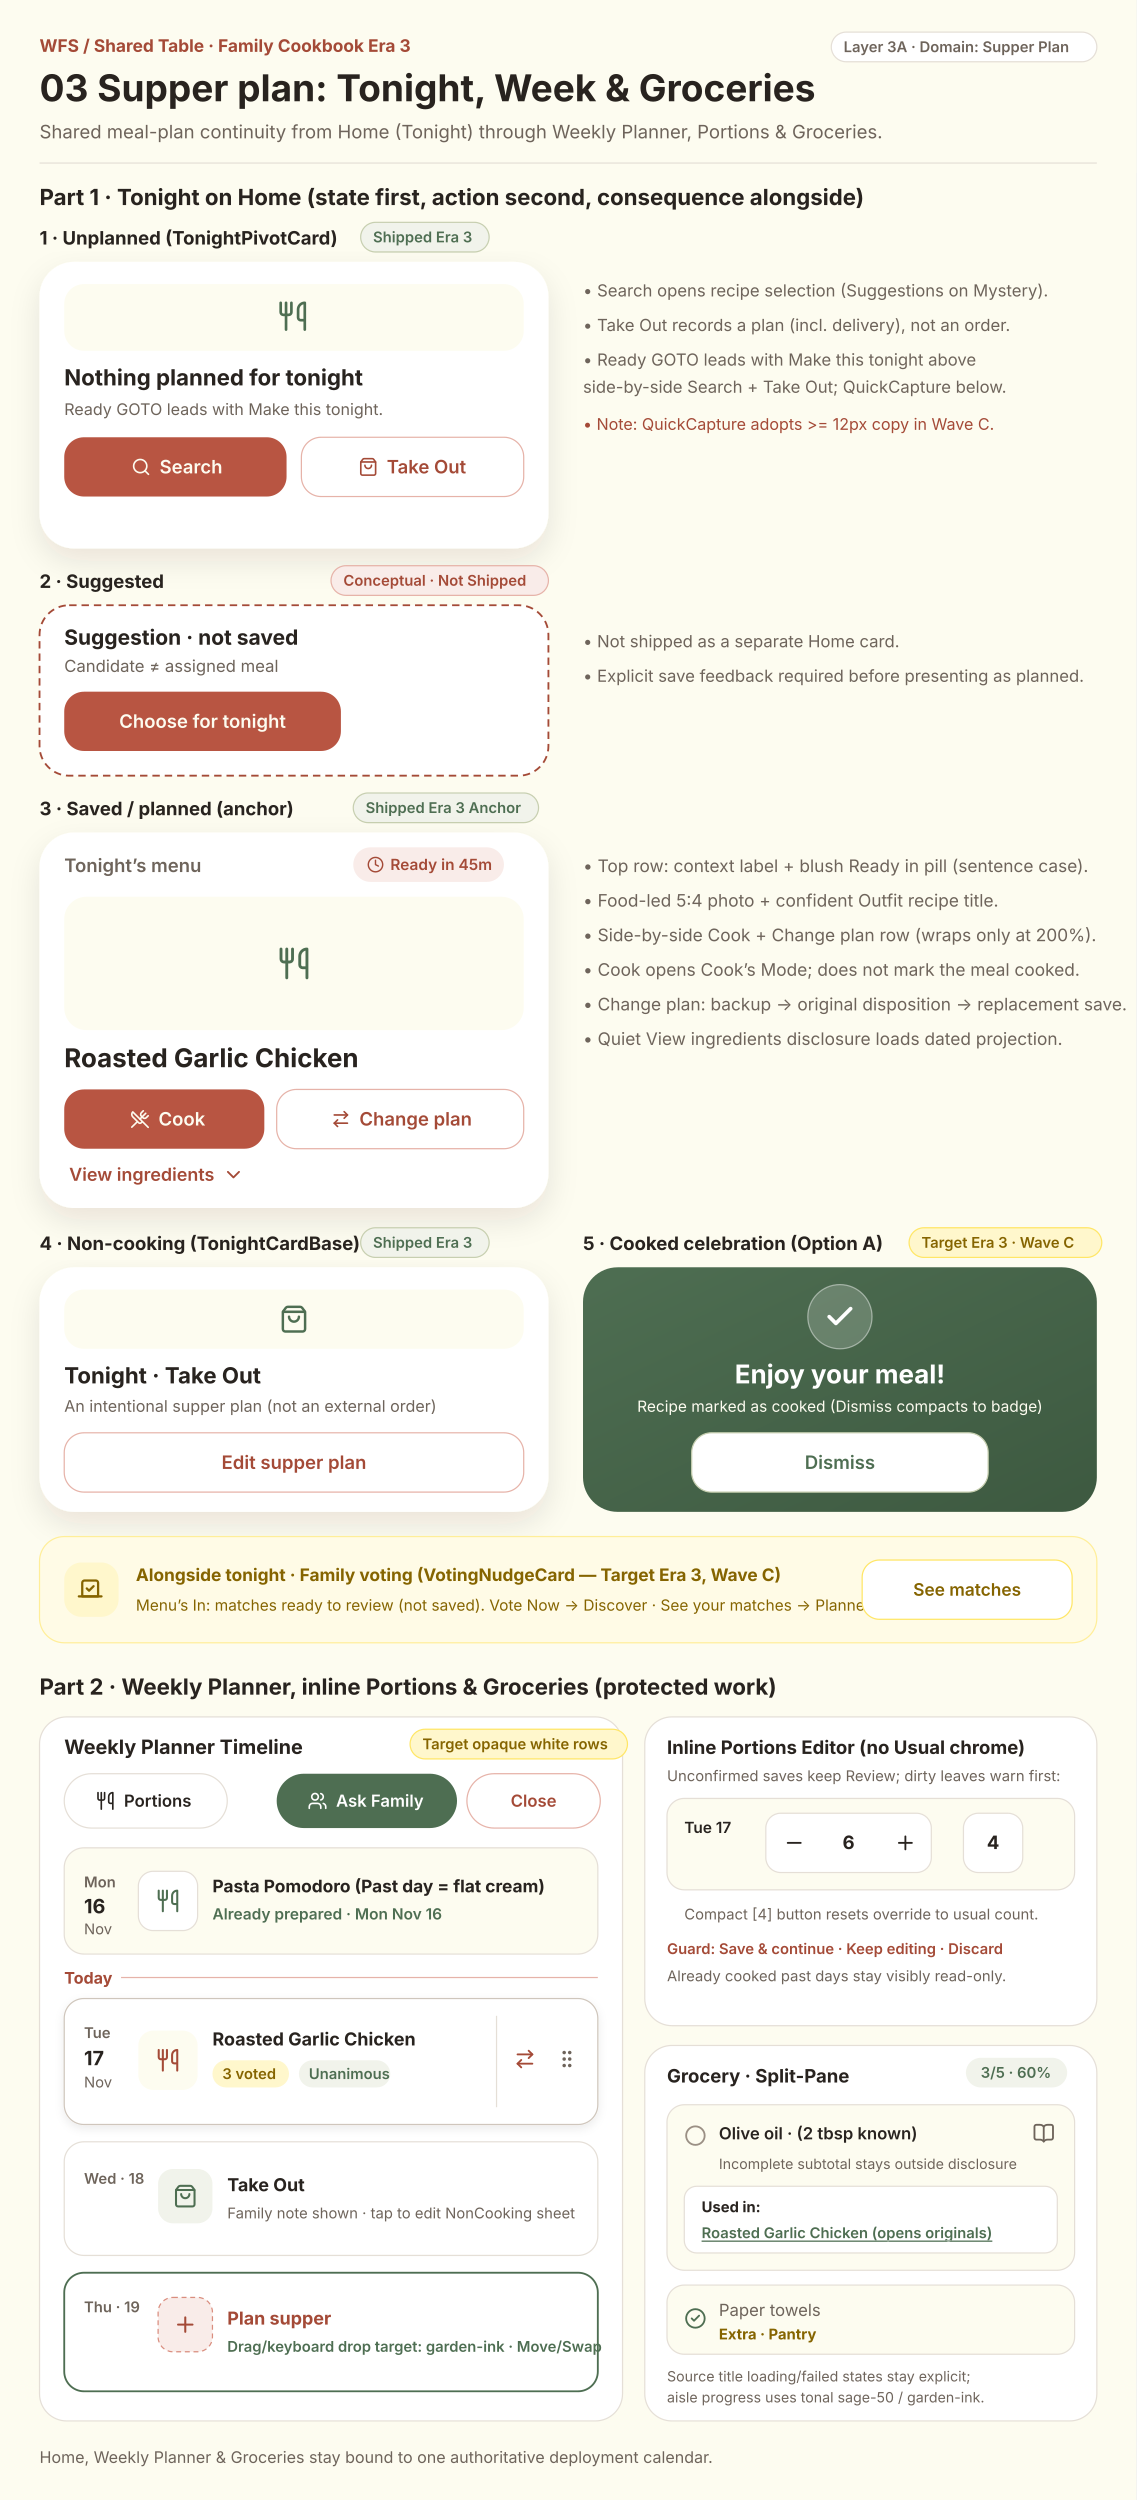
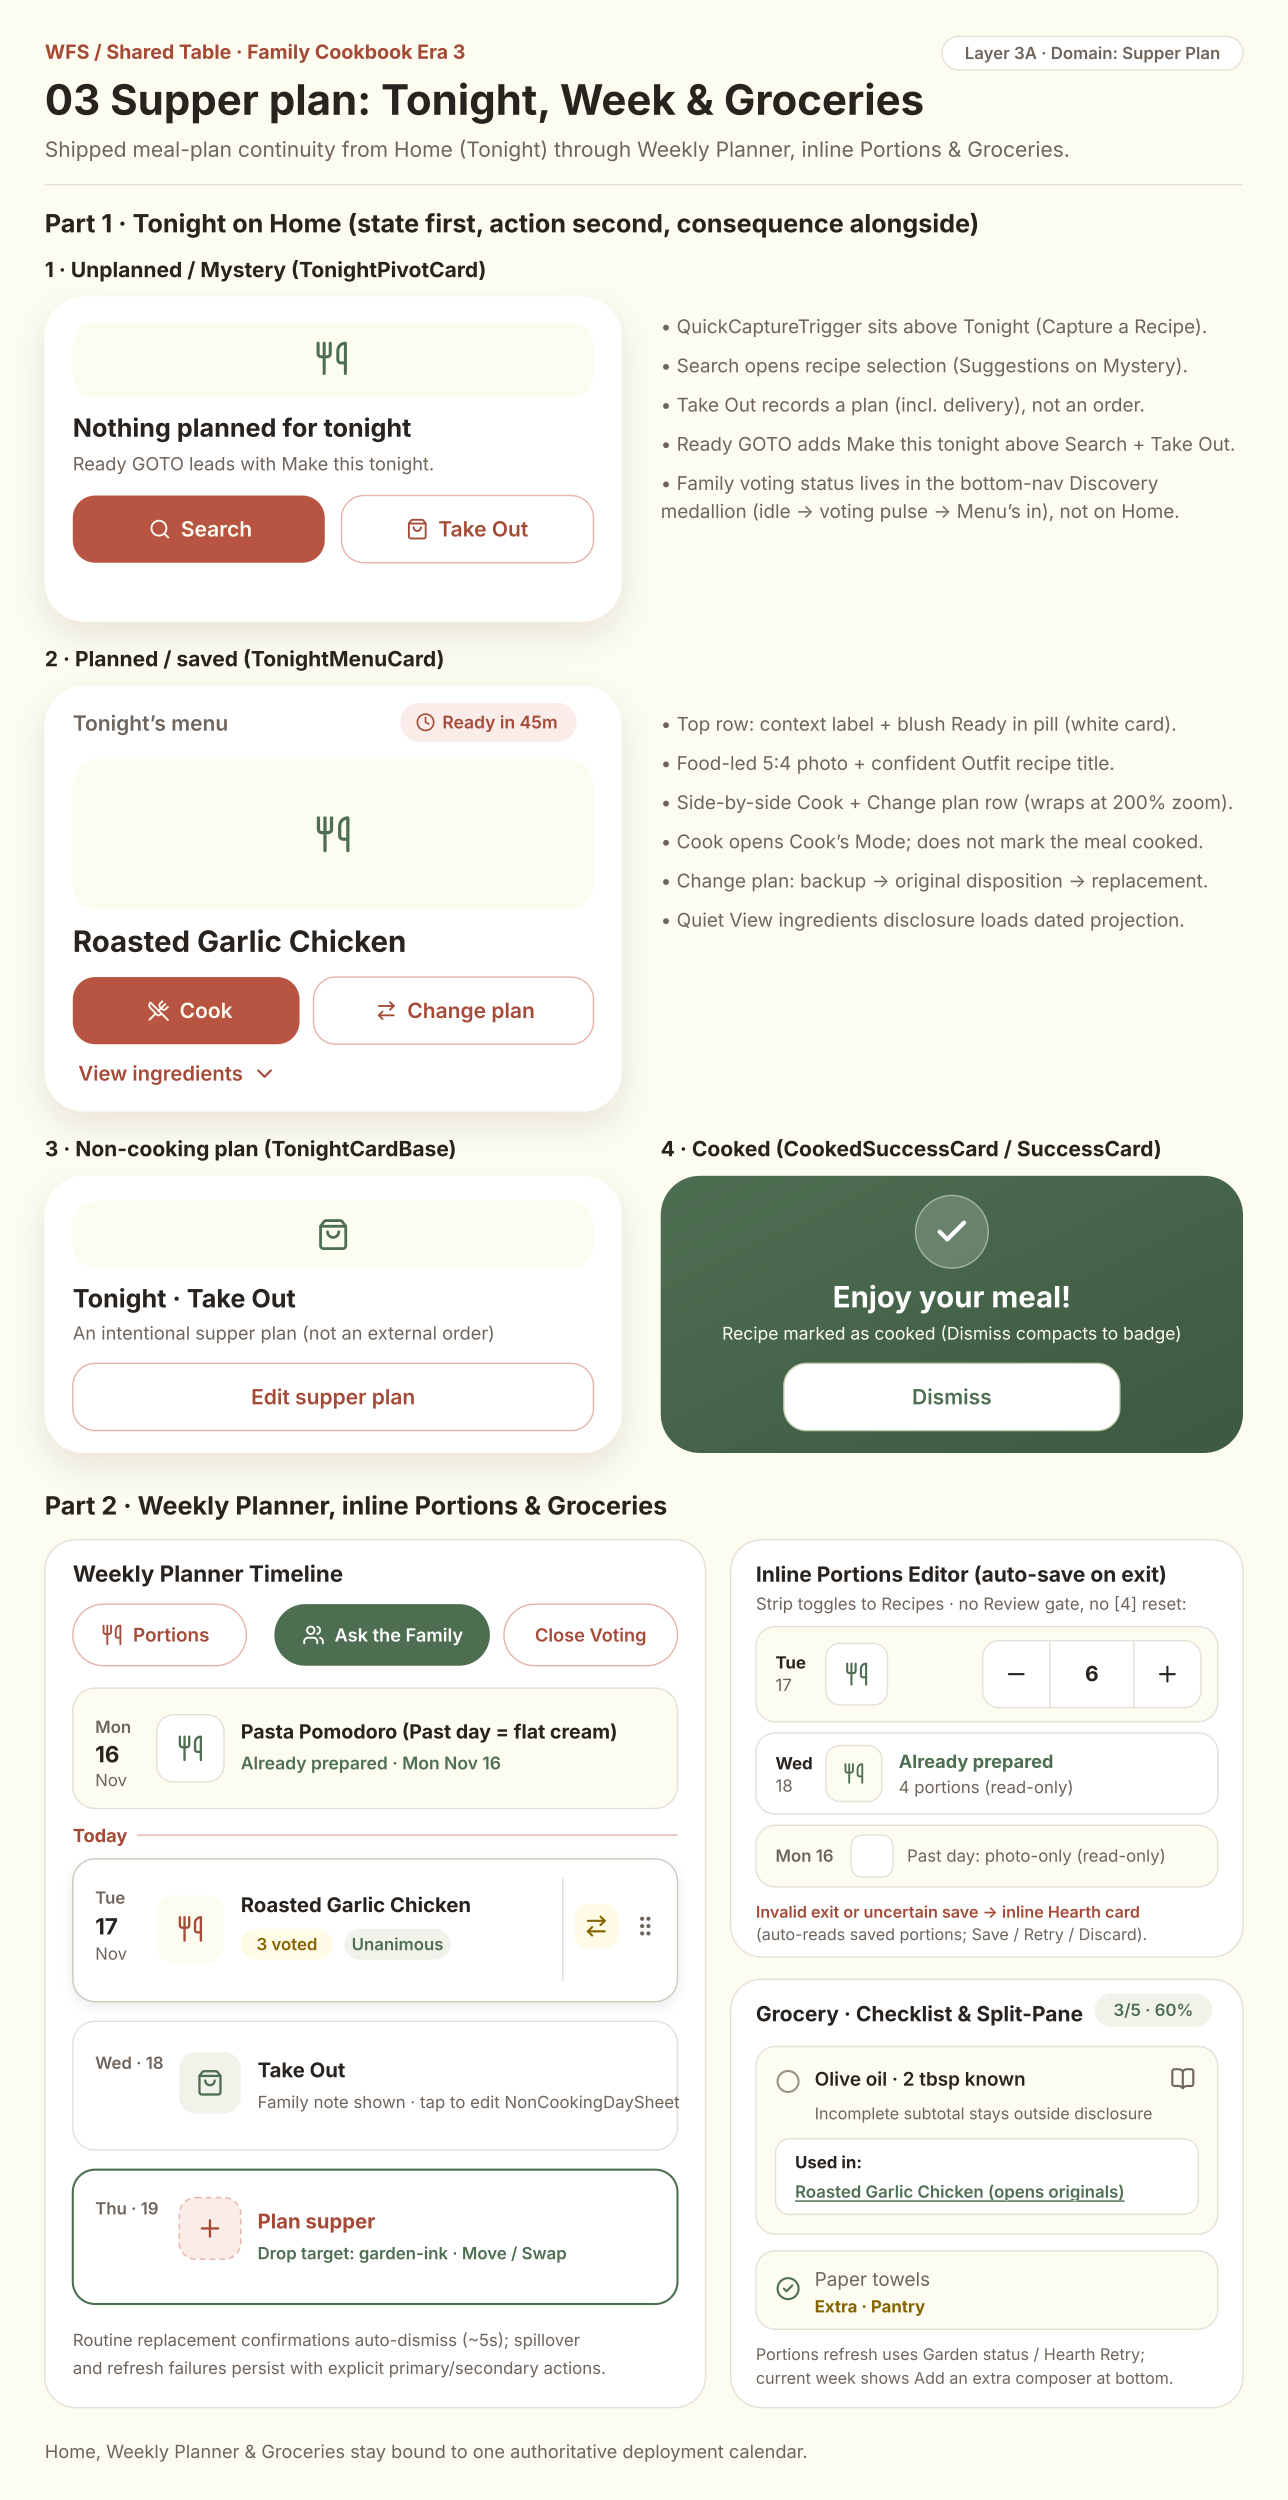
- <svg xmlns="http://www.w3.org/2000/svg" width="920" height="2024" viewBox="0 0 920 2024" role="img" aria-labelledby="title desc">
+ <svg xmlns="http://www.w3.org/2000/svg" width="920" height="1786" viewBox="0 0 920 1786" role="img" aria-labelledby="title desc">
  <defs>
    <filter id="cardShadow" x="-8%" y="-8%" width="116%" height="124%">
      <feDropShadow dx="0" dy="10" stdDeviation="12" flood-color="#28231F" flood-opacity="0.10" />
    </filter>
    <filter id="smShadow" x="-8%" y="-8%" width="116%" height="124%">
      <feDropShadow dx="0" dy="3" stdDeviation="4" flood-color="#28231F" flood-opacity="0.08" />
    </filter>
    <linearGradient id="herbGrad" x1="0" y1="0" x2="1" y2="1">
      <stop offset="0%" stop-color="#4E6E52" />
      <stop offset="100%" stop-color="#3D5940" />
    </linearGradient>
  </defs>
  <style>text { font-family: Inter, "DejaVu Sans", sans-serif; } .heading { font-family: Outfit, Inter, "DejaVu Sans", sans-serif; }</style>
-   <rect x="0" y="0" width="920" height="2024" rx="0" fill="#FDFCF0" />
+   <rect x="0" y="0" width="920" height="1786" rx="0" fill="#FDFCF0" />
  <rect x="0" y="0" width="920" height="140" rx="0" fill="#FDFCF0" />
  <text x="32" y="42" font-size="14" fill="#A44A37" font-weight="700">WFS / Shared Table · Family Cookbook Era 3</text>
  <rect x="673" y="26" width="215" height="24" rx="12" fill="#FFFFFF" stroke="#E5DFD7" stroke-width="1" />
-   <text x="683" y="42.2" font-size="12" fill="#6E645B" font-weight="600">Layer 3A · Domain: Supper Plan</text>
+   <text x="780.5" y="42.2" font-size="12" fill="#6E645B" font-weight="600" text-anchor="middle">Layer 3A · Domain: Supper Plan</text>
  <text x="32" y="82" font-size="30" fill="#28231F" font-weight="700" class="heading">03  Supper plan: Tonight, Week &amp; Groceries</text>
-   <text x="32" y="112" font-size="15" fill="#6E645B" font-weight="400">Shared meal-plan continuity from Home (Tonight) through Weekly Planner, Portions &amp; Groceries.</text>
+   <text x="32" y="112" font-size="15" fill="#6E645B" font-weight="400">Shipped meal-plan continuity from Home (Tonight) through Weekly Planner, inline Portions &amp; Groceries.</text>
  <line x1="32" y1="132" x2="888" y2="132" stroke="#E5DFD7" stroke-width="1" />
  <text x="32" y="166" font-size="18" fill="#28231F" font-weight="700" class="heading">Part 1 · Tonight on Home (state first, action second, consequence alongside)</text>
-   <text x="32" y="198" font-size="15" fill="#28231F" font-weight="700">1 · Unplanned (TonightPivotCard)</text>
-   <rect x="292" y="180" width="104" height="24" rx="12" fill="#F1F3EB" stroke="#C7CFB0" stroke-width="1" />
-   <text x="302" y="196.2" font-size="12" fill="#4E6E52" font-weight="600">Shipped Era 3</text>
+   <text x="32" y="198" font-size="15" fill="#28231F" font-weight="700">1 · Unplanned / Mystery (TonightPivotCard)</text>
  <rect x="32" y="212" width="412" height="232" rx="28" fill="#FFFFFF" filter="url(#cardShadow)" />
  <rect x="52" y="230" width="372" height="54" rx="16" fill="#FDFCF0" />
  <g transform="translate(224 243) scale(1.0833)" fill="none" stroke="#4E6E52" stroke-width="2" stroke-linecap="round" stroke-linejoin="round">
    <path d="M3 2v7c0 1.1.9 2 2 2h4a2 2 0 0 0 2-2V2" />
    <path d="M7 2v20" />
    <path d="M21 15V2a5 5 0 0 0-5 5v6c0 1.1.9 2 2 2h3Zm0 0v7" />
  </g>
  <text x="52" y="312" font-size="18" fill="#28231F" font-weight="700" class="heading">Nothing planned for tonight</text>
  <text x="52" y="336" font-size="13" fill="#6E645B" font-weight="400">Ready GOTO leads with Make this tonight.</text>
  <rect x="52" y="354" width="180" height="48" rx="16" fill="#B85542" />
  <g transform="translate(106.2 370) scale(0.6667)" fill="none" stroke="#FDFCF0" stroke-width="2" stroke-linecap="round" stroke-linejoin="round">
    <path d="m21 21-4.34-4.34" />
    <circle cx="11" cy="11" r="8" />
  </g>
  <text x="129.2" y="383.25" font-size="15" fill="#FDFCF0" font-weight="600">Search</text>
  <rect x="244" y="354" width="180" height="48" rx="16" fill="#FFFFFF" stroke="#E6B3A9" stroke-width="1" />
  <g transform="translate(290.1 370) scale(0.6667)" fill="none" stroke="#A44A37" stroke-width="2" stroke-linecap="round" stroke-linejoin="round">
    <path d="M16 10a4 4 0 0 1-8 0" />
    <path d="M3.103 6.034h17.794" />
    <path d="M3.4 5.467a2 2 0 0 0-.4 1.2V20a2 2 0 0 0 2 2h14a2 2 0 0 0 2-2V6.667a2 2 0 0 0-.4-1.2l-2-2.667A2 2 0 0 0 17 2H7a2 2 0 0 0-1.6.8z" />
  </g>
  <text x="313.1" y="383.25" font-size="15" fill="#A44A37" font-weight="600">Take Out</text>
-   <text x="472" y="240" font-size="13.5" fill="#6E645B" font-weight="400">• Search opens recipe selection (Suggestions on Mystery).</text>
-   <text x="472" y="268" font-size="13.5" fill="#6E645B" font-weight="400">• Take Out records a plan (incl. delivery), not an order.</text>
-   <text x="472" y="296" font-size="13.5" fill="#6E645B" font-weight="400">• Ready GOTO leads with Make this tonight above</text>
-   <text x="472" y="318" font-size="13.5" fill="#6E645B" font-weight="400">  side-by-side Search + Take Out; QuickCapture below.</text>
-   <text x="472" y="348" font-size="13" fill="#A44A37" font-weight="400">• Note: QuickCapture adopts &gt;= 12px copy in Wave C.</text>
-   <text x="32" y="476" font-size="15" fill="#28231F" font-weight="700">2 · Suggested</text>
-   <rect x="268" y="458" width="176" height="24" rx="12" fill="#F9ECE9" stroke="#E6B3A9" stroke-width="1" />
-   <text x="278" y="474.2" font-size="12" fill="#A44A37" font-weight="600">Conceptual · Not Shipped</text>
-   <rect x="32" y="490" width="412" height="138" rx="24" fill="#FFFFFF" stroke="#A44A37" stroke-width="1.5" stroke-dasharray="6 4" />
-   <text x="52" y="522" font-size="17" fill="#28231F" font-weight="700" class="heading">Suggestion · not saved</text>
-   <text x="52" y="544" font-size="13.5" fill="#6E645B" font-weight="400">Candidate ≠ assigned meal</text>
-   <rect x="52" y="560" width="224" height="48" rx="16" fill="#B85542" />
-   <text x="164" y="589.25" font-size="15" fill="#FDFCF0" font-weight="600" text-anchor="middle">Choose for tonight</text>
-   <text x="472" y="524" font-size="13.5" fill="#6E645B" font-weight="400">• Not shipped as a separate Home card.</text>
-   <text x="472" y="552" font-size="13.5" fill="#6E645B" font-weight="400">• Explicit save feedback required before presenting as planned.</text>
-   <text x="32" y="660" font-size="15" fill="#28231F" font-weight="700">3 · Saved / planned (anchor)</text>
-   <rect x="286" y="642" width="150" height="24" rx="12" fill="#F1F3EB" stroke="#C7CFB0" stroke-width="1" />
-   <text x="296" y="658.2" font-size="12" fill="#4E6E52" font-weight="600">Shipped Era 3 Anchor</text>
-   <rect x="32" y="674" width="412" height="304" rx="28" fill="#FFFFFF" filter="url(#cardShadow)" />
-   <text x="52" y="706" font-size="15" fill="#6E645B" font-weight="600">Tonight’s menu</text>
-   <rect x="286" y="686" width="122" height="28" rx="14" fill="#F9ECE9" />
-   <g transform="translate(297 693) scale(0.5833)" fill="none" stroke="#A44A37" stroke-width="2" stroke-linecap="round" stroke-linejoin="round">
+   <text x="472" y="238" font-size="13.5" fill="#6E645B" font-weight="400">• QuickCaptureTrigger sits above Tonight (Capture a Recipe).</text>
+   <text x="472" y="266" font-size="13.5" fill="#6E645B" font-weight="400">• Search opens recipe selection (Suggestions on Mystery).</text>
+   <text x="472" y="294" font-size="13.5" fill="#6E645B" font-weight="400">• Take Out records a plan (incl. delivery), not an order.</text>
+   <text x="472" y="322" font-size="13.5" fill="#6E645B" font-weight="400">• Ready GOTO adds Make this tonight above Search + Take Out.</text>
+   <text x="472" y="350" font-size="13.5" fill="#6E645B" font-weight="400">• Family voting status lives in the bottom-nav Discovery</text>
+   <text x="472" y="370" font-size="13.5" fill="#6E645B" font-weight="400">  medallion (idle → voting pulse → Menu’s in), not on Home.</text>
+   <text x="32" y="476" font-size="15" fill="#28231F" font-weight="700">2 · Planned / saved (TonightMenuCard)</text>
+   <rect x="32" y="490" width="412" height="304" rx="28" fill="#FFFFFF" filter="url(#cardShadow)" />
+   <text x="52" y="522" font-size="15" fill="#6E645B" font-weight="600">Tonight’s menu</text>
+   <rect x="286" y="502" width="126" height="28" rx="14" fill="#F9ECE9" />
+   <g transform="translate(297 509) scale(0.5833)" fill="none" stroke="#A44A37" stroke-width="2" stroke-linecap="round" stroke-linejoin="round">
    <circle cx="12" cy="12" r="10" />
    <path d="M12 6v6l4 2" />
  </g>
-   <text x="316" y="704.375" font-size="12.5" fill="#A44A37" font-weight="600">Ready in 45m</text>
-   <rect x="52" y="726" width="372" height="108" rx="18" fill="#FDFCF0" />
-   <g transform="translate(224 766) scale(1.1667)" fill="none" stroke="#4E6E52" stroke-width="2" stroke-linecap="round" stroke-linejoin="round">
-     <path d="M3 2v7c0 1.1.9 2 2 2h4a2 2 0 0 0 2-2V2" />
-     <path d="M7 2v20" />
-     <path d="M21 15V2a5 5 0 0 0-5 5v6c0 1.1.9 2 2 2h3Zm0 0v7" />
-   </g>
-   <text x="52" y="864" font-size="21" fill="#28231F" font-weight="700" class="heading">Roasted Garlic Chicken</text>
-   <rect x="52" y="882" width="162" height="48" rx="16" fill="#B85542" />
-   <g transform="translate(105.3 898) scale(0.6667)" fill="none" stroke="#FDFCF0" stroke-width="2" stroke-linecap="round" stroke-linejoin="round">
+   <text x="316" y="520.375" font-size="12.5" fill="#A44A37" font-weight="600">Ready in 45m</text>
+   <rect x="52" y="542" width="372" height="108" rx="18" fill="#FDFCF0" />
+   <g transform="translate(224 582) scale(1.1667)" fill="none" stroke="#4E6E52" stroke-width="2" stroke-linecap="round" stroke-linejoin="round">
+     <path d="M3 2v7c0 1.1.9 2 2 2h4a2 2 0 0 0 2-2V2" />
+     <path d="M7 2v20" />
+     <path d="M21 15V2a5 5 0 0 0-5 5v6c0 1.1.9 2 2 2h3Zm0 0v7" />
+   </g>
+   <text x="52" y="680" font-size="21" fill="#28231F" font-weight="700" class="heading">Roasted Garlic Chicken</text>
+   <rect x="52" y="698" width="162" height="48" rx="16" fill="#B85542" />
+   <g transform="translate(105.3 714) scale(0.6667)" fill="none" stroke="#FDFCF0" stroke-width="2" stroke-linecap="round" stroke-linejoin="round">
    <path d="m16 2-2.3 2.3a3 3 0 0 0 0 4.2l1.8 1.8a3 3 0 0 0 4.2 0L22 8" />
    <path d="M15 15 3.3 3.3a4.2 4.2 0 0 0 0 6l7.3 7.3c.7.7 2 .7 2.8 0L15 15Zm0 0 7 7" />
    <path d="m2.1 21.8 6.4-6.3" />
    <path d="m19 5-7 7" />
  </g>
-   <text x="128.3" y="911.25" font-size="15" fill="#FDFCF0" font-weight="600">Cook</text>
-   <rect x="224" y="882" width="200" height="48" rx="16" fill="#FFFFFF" stroke="#E6B3A9" stroke-width="1" />
-   <g transform="translate(267.95 898) scale(0.6667)" fill="none" stroke="#A44A37" stroke-width="2" stroke-linecap="round" stroke-linejoin="round">
+   <text x="128.3" y="727.25" font-size="15" fill="#FDFCF0" font-weight="600">Cook</text>
+   <rect x="224" y="698" width="200" height="48" rx="16" fill="#FFFFFF" stroke="#E6B3A9" stroke-width="1" />
+   <g transform="translate(267.95 714) scale(0.6667)" fill="none" stroke="#A44A37" stroke-width="2" stroke-linecap="round" stroke-linejoin="round">
    <path d="m16 3 4 4-4 4" />
    <path d="M20 7H4" />
    <path d="m8 21-4-4 4-4" />
    <path d="M4 17h16" />
  </g>
-   <text x="290.95" y="911.25" font-size="15" fill="#A44A37" font-weight="600">Change plan</text>
-   <text x="56" y="956" font-size="14.5" fill="#A44A37" font-weight="600">View ingredients</text>
-   <g transform="translate(180 942) scale(0.75)" fill="none" stroke="#A44A37" stroke-width="2" stroke-linecap="round" stroke-linejoin="round">
+   <text x="290.95" y="727.25" font-size="15" fill="#A44A37" font-weight="600">Change plan</text>
+   <text x="56" y="772" font-size="14.5" fill="#A44A37" font-weight="600">View ingredients</text>
+   <g transform="translate(180 758) scale(0.75)" fill="none" stroke="#A44A37" stroke-width="2" stroke-linecap="round" stroke-linejoin="round">
    <path d="m6 9 6 6 6-6" />
  </g>
-   <text x="472" y="706" font-size="14" fill="#6E645B" font-weight="400">• Top row: context label + blush Ready in pill (sentence case).</text>
-   <text x="472" y="734" font-size="14" fill="#6E645B" font-weight="400">• Food-led 5:4 photo + confident Outfit recipe title.</text>
-   <text x="472" y="762" font-size="14" fill="#6E645B" font-weight="400">• Side-by-side Cook + Change plan row (wraps only at 200%).</text>
-   <text x="472" y="790" font-size="14" fill="#6E645B" font-weight="400">• Cook opens Cook’s Mode; does not mark the meal cooked.</text>
-   <text x="472" y="818" font-size="14" fill="#6E645B" font-weight="400">• Change plan: backup → original disposition → replacement save.</text>
-   <text x="472" y="846" font-size="14" fill="#6E645B" font-weight="400">• Quiet View ingredients disclosure loads dated projection.</text>
-   <text x="32" y="1012" font-size="15" fill="#28231F" font-weight="700">4 · Non-cooking (TonightCardBase)</text>
-   <rect x="292" y="994" width="104" height="24" rx="12" fill="#F1F3EB" stroke="#C7CFB0" stroke-width="1" />
-   <text x="302" y="1010.2" font-size="12" fill="#4E6E52" font-weight="600">Shipped Era 3</text>
-   <rect x="32" y="1026" width="412" height="198" rx="28" fill="#FFFFFF" filter="url(#cardShadow)" />
-   <rect x="52" y="1044" width="372" height="48" rx="16" fill="#FDFCF0" />
-   <g transform="translate(226 1056) scale(1)" fill="none" stroke="#4E6E52" stroke-width="2" stroke-linecap="round" stroke-linejoin="round">
+   <text x="472" y="522" font-size="13.5" fill="#6E645B" font-weight="400">• Top row: context label + blush Ready in pill (white card).</text>
+   <text x="472" y="550" font-size="13.5" fill="#6E645B" font-weight="400">• Food-led 5:4 photo + confident Outfit recipe title.</text>
+   <text x="472" y="578" font-size="13.5" fill="#6E645B" font-weight="400">• Side-by-side Cook + Change plan row (wraps at 200% zoom).</text>
+   <text x="472" y="606" font-size="13.5" fill="#6E645B" font-weight="400">• Cook opens Cook’s Mode; does not mark the meal cooked.</text>
+   <text x="472" y="634" font-size="13.5" fill="#6E645B" font-weight="400">• Change plan: backup → original disposition → replacement.</text>
+   <text x="472" y="662" font-size="13.5" fill="#6E645B" font-weight="400">• Quiet View ingredients disclosure loads dated projection.</text>
+   <text x="32" y="826" font-size="15" fill="#28231F" font-weight="700">3 · Non-cooking plan (TonightCardBase)</text>
+   <rect x="32" y="840" width="412" height="198" rx="28" fill="#FFFFFF" filter="url(#cardShadow)" />
+   <rect x="52" y="858" width="372" height="48" rx="16" fill="#FDFCF0" />
+   <g transform="translate(226 870) scale(1)" fill="none" stroke="#4E6E52" stroke-width="2" stroke-linecap="round" stroke-linejoin="round">
    <path d="M16 10a4 4 0 0 1-8 0" />
    <path d="M3.103 6.034h17.794" />
    <path d="M3.4 5.467a2 2 0 0 0-.4 1.2V20a2 2 0 0 0 2 2h14a2 2 0 0 0 2-2V6.667a2 2 0 0 0-.4-1.2l-2-2.667A2 2 0 0 0 17 2H7a2 2 0 0 0-1.6.8z" />
  </g>
-   <text x="52" y="1120" font-size="18" fill="#28231F" font-weight="700" class="heading">Tonight · Take Out</text>
-   <text x="52" y="1143" font-size="13" fill="#6E645B" font-weight="400">An intentional supper plan (not an external order)</text>
-   <rect x="52" y="1160" width="372" height="48" rx="16" fill="#FFFFFF" stroke="#E6B3A9" stroke-width="1" />
-   <text x="238" y="1189.25" font-size="15" fill="#A44A37" font-weight="600" text-anchor="middle">Edit supper plan</text>
-   <text x="472" y="1012" font-size="15" fill="#28231F" font-weight="700">5 · Cooked celebration (Option A)</text>
-   <rect x="736" y="994" width="156" height="24" rx="12" fill="#FFF7CC" stroke="#FFE666" stroke-width="1" />
-   <text x="746" y="1010.2" font-size="12" fill="#856400" font-weight="600">Target Era 3 · Wave C</text>
-   <rect x="472" y="1026" width="416" height="198" rx="28" fill="url(#herbGrad)" />
-   <rect x="654" y="1040" width="52" height="52" rx="26" fill="#FFFFFF" fill-opacity="0.18" stroke="#FFFFFF" stroke-opacity="0.45" />
-   <g transform="translate(667 1053) scale(1.0833)" fill="none" stroke="#FFFFFF" stroke-width="2.8" stroke-linecap="round" stroke-linejoin="round">
+   <text x="52" y="934" font-size="18" fill="#28231F" font-weight="700" class="heading">Tonight · Take Out</text>
+   <text x="52" y="957" font-size="13" fill="#6E645B" font-weight="400">An intentional supper plan (not an external order)</text>
+   <rect x="52" y="974" width="372" height="48" rx="16" fill="#FFFFFF" stroke="#E6B3A9" stroke-width="1" />
+   <text x="238" y="1003.25" font-size="15" fill="#A44A37" font-weight="600" text-anchor="middle">Edit supper plan</text>
+   <text x="472" y="826" font-size="15" fill="#28231F" font-weight="700">4 · Cooked (CookedSuccessCard / SuccessCard)</text>
+   <rect x="472" y="840" width="416" height="198" rx="28" fill="url(#herbGrad)" />
+   <rect x="654" y="854" width="52" height="52" rx="26" fill="#FFFFFF" fill-opacity="0.18" stroke="#FFFFFF" stroke-opacity="0.45" />
+   <g transform="translate(667 867) scale(1.0833)" fill="none" stroke="#FFFFFF" stroke-width="2.8" stroke-linecap="round" stroke-linejoin="round">
    <path d="M20 6 9 17l-5-5" />
  </g>
-   <text x="680" y="1120" font-size="21" fill="#FFFFFF" font-weight="700" class="heading" text-anchor="middle">Enjoy your meal!</text>
-   <text x="680" y="1143" font-size="12.5" fill="#FDFCF0" font-weight="400" text-anchor="middle">Recipe marked as cooked (Dismiss compacts to badge)</text>
-   <rect x="560" y="1160" width="240" height="48" rx="16" fill="#FFFFFF" stroke="#C7CFB0" stroke-width="1" />
-   <text x="680" y="1189.25" font-size="15" fill="#4E6E52" font-weight="600" text-anchor="middle">Dismiss</text>
-   <rect x="32" y="1244" width="856" height="86" rx="20" fill="#FFFBE6" stroke="#FFEE99" stroke-width="1" />
-   <rect x="52" y="1265" width="44" height="44" rx="14" fill="#FFF7CC" />
-   <g transform="translate(62 1275) scale(0.9167)" fill="none" stroke="#856400" stroke-width="2" stroke-linecap="round" stroke-linejoin="round">
-     <path d="m9 12 2 2 4-4" />
-     <path d="M5 7c0-1.1.9-2 2-2h10a2 2 0 0 1 2 2v12H5V7Z" />
-     <path d="M22 19H2" />
-   </g>
-   <text x="110" y="1280" font-size="14" fill="#856400" font-weight="700">Alongside tonight · Family voting (VotingNudgeCard — Target Era 3, Wave C)</text>
-   <text x="110" y="1304" font-size="12.5" fill="#856400" font-weight="400">Menu’s In: matches ready to review (not saved). Vote Now → Discover · See your matches → Planner.</text>
-   <rect x="698" y="1263" width="170" height="48" rx="14" fill="#FFFFFF" stroke="#FFE666" stroke-width="1" />
-   <text x="783" y="1291.9" font-size="14" fill="#856400" font-weight="600" text-anchor="middle">See matches</text>
-   <text x="32" y="1372" font-size="18" fill="#28231F" font-weight="700" class="heading">Part 2 · Weekly Planner, inline Portions &amp; Groceries (protected work)</text>
-   <rect x="32" y="1390" width="472" height="570" rx="22" fill="#FFFFFF" stroke="#E5DFD7" stroke-width="1" />
-   <text x="52" y="1420" font-size="16" fill="#28231F" font-weight="700" class="heading">Weekly Planner Timeline</text>
-   <rect x="332" y="1400" width="176" height="24" rx="12" fill="#FFF7CC" stroke="#FFE666" stroke-width="1" />
-   <text x="342" y="1416.2" font-size="12" fill="#856400" font-weight="600">Target opaque white rows</text>
-   <rect x="52" y="1436" width="132" height="44" rx="22" fill="#FFFFFF" stroke="#E5DFD7" stroke-width="1" />
-   <g transform="translate(77.34 1450) scale(0.6667)" fill="none" stroke="#28231F" stroke-width="2" stroke-linecap="round" stroke-linejoin="round">
-     <path d="M3 2v7c0 1.1.9 2 2 2h4a2 2 0 0 0 2-2V2" />
-     <path d="M7 2v20" />
-     <path d="M21 15V2a5 5 0 0 0-5 5v6c0 1.1.9 2 2 2h3Zm0 0v7" />
-   </g>
-   <text x="100.34" y="1462.72" font-size="13.5" fill="#28231F" font-weight="600">Portions</text>
-   <rect x="224" y="1436" width="146" height="44" rx="22" fill="#4E6E52" />
-   <g transform="translate(249.05 1450) scale(0.6667)" fill="none" stroke="#FFFFFF" stroke-width="2" stroke-linecap="round" stroke-linejoin="round">
+   <text x="680" y="934" font-size="21" fill="#FFFFFF" font-weight="700" class="heading" text-anchor="middle">Enjoy your meal!</text>
+   <text x="680" y="957" font-size="12.5" fill="#FDFCF0" font-weight="400" text-anchor="middle">Recipe marked as cooked (Dismiss compacts to badge)</text>
+   <rect x="560" y="974" width="240" height="48" rx="16" fill="#FFFFFF" stroke="#C7CFB0" stroke-width="1" />
+   <text x="680" y="1003.25" font-size="15" fill="#4E6E52" font-weight="600" text-anchor="middle">Dismiss</text>
+   <text x="32" y="1082" font-size="18" fill="#28231F" font-weight="700" class="heading">Part 2 · Weekly Planner, inline Portions &amp; Groceries</text>
+   <rect x="32" y="1100" width="472" height="620" rx="22" fill="#FFFFFF" stroke="#E5DFD7" stroke-width="1" />
+   <text x="52" y="1130" font-size="16" fill="#28231F" font-weight="700" class="heading">Weekly Planner Timeline</text>
+   <rect x="52" y="1146" width="124" height="44" rx="22" fill="#FFFFFF" stroke="#E6B3A9" stroke-width="1" />
+   <g transform="translate(72 1160) scale(0.6667)" fill="none" stroke="#A44A37" stroke-width="2" stroke-linecap="round" stroke-linejoin="round">
+     <path d="M3 2v7c0 1.1.9 2 2 2h4a2 2 0 0 0 2-2V2" />
+     <path d="M7 2v20" />
+     <path d="M21 15V2a5 5 0 0 0-5 5v6c0 1.1.9 2 2 2h3Zm0 0v7" />
+   </g>
+   <text x="95" y="1172.72" font-size="13.5" fill="#A44A37" font-weight="600">Portions</text>
+   <rect x="196" y="1146" width="154" height="44" rx="22" fill="#4E6E52" />
+   <g transform="translate(216 1160) scale(0.6667)" fill="none" stroke="#FFFFFF" stroke-width="2" stroke-linecap="round" stroke-linejoin="round">
    <path d="M16 21v-2a4 4 0 0 0-4-4H6a4 4 0 0 0-4 4v2" />
    <path d="M16 3.128a4 4 0 0 1 0 7.744" />
    <path d="M22 21v-2a4 4 0 0 0-3-3.87" />
    <circle cx="9" cy="7" r="4" />
  </g>
-   <text x="272.05" y="1462.72" font-size="13.5" fill="#FFFFFF" font-weight="600">Ask Family</text>
-   <rect x="378" y="1436" width="108" height="44" rx="22" fill="#FFFFFF" stroke="#E6B3A9" stroke-width="1" />
-   <text x="432" y="1462.72" font-size="13.5" fill="#A44A37" font-weight="600" text-anchor="middle">Close</text>
-   <rect x="52" y="1496" width="432" height="86" rx="16" fill="#FDFCF0" stroke="#E5DFD7" stroke-width="1" />
-   <text x="68" y="1528" font-size="12" fill="#6E645B" font-weight="600">Mon</text>
-   <text x="68" y="1549" font-size="16" fill="#28231F" font-weight="700" class="heading">16</text>
-   <text x="68" y="1566" font-size="12" fill="#6E645B" font-weight="400">Nov</text>
-   <rect x="112" y="1515" width="48" height="48" rx="12" fill="#FFFFFF" stroke="#E5DFD7" stroke-width="1" />
-   <g transform="translate(126 1529) scale(0.8333)" fill="none" stroke="#4E6E52" stroke-width="2" stroke-linecap="round" stroke-linejoin="round">
-     <path d="M3 2v7c0 1.1.9 2 2 2h4a2 2 0 0 0 2-2V2" />
-     <path d="M7 2v20" />
-     <path d="M21 15V2a5 5 0 0 0-5 5v6c0 1.1.9 2 2 2h3Zm0 0v7" />
-   </g>
-   <text x="172" y="1532" font-size="14" fill="#28231F" font-weight="700">Pasta Pomodoro (Past day = flat cream)</text>
-   <text x="172" y="1554" font-size="12.5" fill="#4E6E52" font-weight="600">Already prepared · Mon Nov 16</text>
-   <text x="52" y="1606" font-size="13" fill="#A44A37" font-weight="700">Today</text>
-   <line x1="98" y1="1601" x2="484" y2="1601" stroke="#E6B3A9" stroke-width="1" />
-   <rect x="52" y="1618" width="432" height="102" rx="16" fill="#FFFFFF" stroke="#CFC6BC" stroke-width="1" filter="url(#smShadow)" />
-   <text x="68" y="1650" font-size="12" fill="#6E645B" font-weight="600">Tue</text>
-   <text x="68" y="1672" font-size="16" fill="#28231F" font-weight="700" class="heading">17</text>
-   <text x="68" y="1690" font-size="12" fill="#6E645B" font-weight="400">Nov</text>
-   <rect x="112" y="1644" width="48" height="48" rx="12" fill="#FDFCF0" />
-   <g transform="translate(126 1658) scale(0.8333)" fill="none" stroke="#A44A37" stroke-width="2" stroke-linecap="round" stroke-linejoin="round">
-     <path d="M3 2v7c0 1.1.9 2 2 2h4a2 2 0 0 0 2-2V2" />
-     <path d="M7 2v20" />
-     <path d="M21 15V2a5 5 0 0 0-5 5v6c0 1.1.9 2 2 2h3Zm0 0v7" />
-   </g>
-   <text x="172" y="1656" font-size="14.5" fill="#28231F" font-weight="700">Roasted Garlic Chicken</text>
-   <rect x="172" y="1668" width="62" height="22" rx="11" fill="#FFF7CC" />
-   <text x="180" y="1683.2" font-size="12" fill="#856400" font-weight="600">3 voted</text>
-   <rect x="242" y="1668" width="74" height="22" rx="11" fill="#F1F3EB" />
-   <text x="250" y="1683.2" font-size="12" fill="#4E6E52" font-weight="600">Unanimous</text>
-   <line x1="402" y1="1632" x2="402" y2="1706" stroke="#E5DFD7" stroke-width="1" />
-   <g transform="translate(416 1658) scale(0.75)" fill="none" stroke="#A44A37" stroke-width="2" stroke-linecap="round" stroke-linejoin="round">
+   <text x="239" y="1172.72" font-size="13" fill="#FFFFFF" font-weight="600">Ask the Family</text>
+   <rect x="360" y="1146" width="124" height="44" rx="22" fill="#FFFFFF" stroke="#E6B3A9" stroke-width="1" />
+   <text x="422" y="1172.72" font-size="13" fill="#A44A37" font-weight="600" text-anchor="middle">Close Voting</text>
+   <rect x="52" y="1206" width="432" height="86" rx="16" fill="#FDFCF0" stroke="#E5DFD7" stroke-width="1" />
+   <text x="68" y="1238" font-size="12" fill="#6E645B" font-weight="600">Mon</text>
+   <text x="68" y="1259" font-size="16" fill="#28231F" font-weight="700" class="heading">16</text>
+   <text x="68" y="1276" font-size="12" fill="#6E645B" font-weight="400">Nov</text>
+   <rect x="112" y="1225" width="48" height="48" rx="12" fill="#FFFFFF" stroke="#E5DFD7" stroke-width="1" />
+   <g transform="translate(126 1239) scale(0.8333)" fill="none" stroke="#4E6E52" stroke-width="2" stroke-linecap="round" stroke-linejoin="round">
+     <path d="M3 2v7c0 1.1.9 2 2 2h4a2 2 0 0 0 2-2V2" />
+     <path d="M7 2v20" />
+     <path d="M21 15V2a5 5 0 0 0-5 5v6c0 1.1.9 2 2 2h3Zm0 0v7" />
+   </g>
+   <text x="172" y="1242" font-size="14" fill="#28231F" font-weight="700">Pasta Pomodoro (Past day = flat cream)</text>
+   <text x="172" y="1264" font-size="12.5" fill="#4E6E52" font-weight="600">Already prepared · Mon Nov 16</text>
+   <text x="52" y="1316" font-size="13" fill="#A44A37" font-weight="700">Today</text>
+   <line x1="98" y1="1311" x2="484" y2="1311" stroke="#E6B3A9" stroke-width="1" />
+   <rect x="52" y="1328" width="432" height="102" rx="16" fill="#FFFFFF" stroke="#CFC6BC" stroke-width="1" filter="url(#smShadow)" />
+   <text x="68" y="1360" font-size="12" fill="#6E645B" font-weight="600">Tue</text>
+   <text x="68" y="1382" font-size="16" fill="#28231F" font-weight="700" class="heading">17</text>
+   <text x="68" y="1400" font-size="12" fill="#6E645B" font-weight="400">Nov</text>
+   <rect x="112" y="1354" width="48" height="48" rx="12" fill="#FDFCF0" />
+   <g transform="translate(126 1368) scale(0.8333)" fill="none" stroke="#A44A37" stroke-width="2" stroke-linecap="round" stroke-linejoin="round">
+     <path d="M3 2v7c0 1.1.9 2 2 2h4a2 2 0 0 0 2-2V2" />
+     <path d="M7 2v20" />
+     <path d="M21 15V2a5 5 0 0 0-5 5v6c0 1.1.9 2 2 2h3Zm0 0v7" />
+   </g>
+   <text x="172" y="1366" font-size="14.5" fill="#28231F" font-weight="700">Roasted Garlic Chicken</text>
+   <rect x="172" y="1378" width="66" height="22" rx="11" fill="#FFFBE6" />
+   <text x="205" y="1393.2" font-size="12" fill="#856400" font-weight="600" text-anchor="middle">3 voted</text>
+   <rect x="246" y="1378" width="76" height="22" rx="11" fill="#F1F3EB" />
+   <text x="284" y="1393.2" font-size="12" fill="#4E6E52" font-weight="600" text-anchor="middle">Unanimous</text>
+   <line x1="402" y1="1342" x2="402" y2="1416" stroke="#E5DFD7" stroke-width="1" />
+   <rect x="410" y="1360" width="32" height="32" rx="10" fill="#FFFBE6" />
+   <g transform="translate(417 1367) scale(0.75)" fill="none" stroke="#856400" stroke-width="2" stroke-linecap="round" stroke-linejoin="round">
    <path d="m16 3 4 4-4 4" />
    <path d="M20 7H4" />
    <path d="m8 21-4-4 4-4" />
    <path d="M4 17h16" />
  </g>
-   <g transform="translate(450 1658) scale(0.75)" fill="none" stroke="#6E645B" stroke-width="2" stroke-linecap="round" stroke-linejoin="round">
+   <g transform="translate(452 1367) scale(0.75)" fill="none" stroke="#6E645B" stroke-width="2" stroke-linecap="round" stroke-linejoin="round">
    <circle cx="9" cy="12" r="1" />
    <circle cx="9" cy="5" r="1" />
    <circle cx="9" cy="19" r="1" />
    <circle cx="15" cy="12" r="1" />
    <circle cx="15" cy="5" r="1" />
    <circle cx="15" cy="19" r="1" />
  </g>
-   <rect x="52" y="1734" width="432" height="92" rx="16" fill="#FFFFFF" stroke="#E5DFD7" stroke-width="1" />
-   <text x="68" y="1768" font-size="12" fill="#6E645B" font-weight="600">Wed · 18</text>
-   <rect x="128" y="1756" width="44" height="44" rx="12" fill="#F1F3EB" />
-   <g transform="translate(140 1768) scale(0.8333)" fill="none" stroke="#4E6E52" stroke-width="2" stroke-linecap="round" stroke-linejoin="round">
+   <rect x="52" y="1444" width="432" height="92" rx="16" fill="#FFFFFF" stroke="#E5DFD7" stroke-width="1" />
+   <text x="68" y="1478" font-size="12" fill="#6E645B" font-weight="600">Wed · 18</text>
+   <rect x="128" y="1466" width="44" height="44" rx="12" fill="#F1F3EB" />
+   <g transform="translate(140 1478) scale(0.8333)" fill="none" stroke="#4E6E52" stroke-width="2" stroke-linecap="round" stroke-linejoin="round">
    <path d="M16 10a4 4 0 0 1-8 0" />
    <path d="M3.103 6.034h17.794" />
    <path d="M3.4 5.467a2 2 0 0 0-.4 1.2V20a2 2 0 0 0 2 2h14a2 2 0 0 0 2-2V6.667a2 2 0 0 0-.4-1.2l-2-2.667A2 2 0 0 0 17 2H7a2 2 0 0 0-1.6.8z" />
  </g>
-   <text x="184" y="1774" font-size="14.5" fill="#28231F" font-weight="700">Take Out</text>
-   <text x="184" y="1796" font-size="12" fill="#6E645B" font-weight="400">Family note shown · tap to edit NonCooking sheet</text>
-   <rect x="52" y="1840" width="432" height="96" rx="16" fill="#FFFFFF" stroke="#4E6E52" stroke-width="1.5" />
-   <text x="68" y="1872" font-size="12" fill="#6E645B" font-weight="600">Thu · 19</text>
-   <rect x="128" y="1860" width="44" height="44" rx="12" fill="#F9ECE9" stroke="#D98D7E" stroke-width="1" stroke-dasharray="4 3" />
-   <g transform="translate(140 1872) scale(0.8333)" fill="none" stroke="#A44A37" stroke-width="2" stroke-linecap="round" stroke-linejoin="round">
+   <text x="184" y="1484" font-size="14.5" fill="#28231F" font-weight="700">Take Out</text>
+   <text x="184" y="1506" font-size="12" fill="#6E645B" font-weight="400">Family note shown · tap to edit NonCookingDaySheet</text>
+   <rect x="52" y="1550" width="432" height="96" rx="16" fill="#FFFFFF" stroke="#4E6E52" stroke-width="1.5" />
+   <text x="68" y="1582" font-size="12" fill="#6E645B" font-weight="600">Thu · 19</text>
+   <rect x="128" y="1570" width="44" height="44" rx="12" fill="#F9ECE9" stroke="#E6B3A9" stroke-width="1" stroke-dasharray="4 3" />
+   <g transform="translate(140 1582) scale(0.8333)" fill="none" stroke="#A44A37" stroke-width="2" stroke-linecap="round" stroke-linejoin="round">
    <path d="M5 12h14" />
    <path d="M12 5v14" />
  </g>
-   <text x="184" y="1882" font-size="14.5" fill="#A44A37" font-weight="700">Plan supper</text>
-   <text x="184" y="1904" font-size="12" fill="#4E6E52" font-weight="600">Drag/keyboard drop target: garden-ink · Move/Swap</text>
-   <rect x="522" y="1390" width="366" height="250" rx="22" fill="#FFFFFF" stroke="#E5DFD7" stroke-width="1" />
-   <text x="540" y="1420" font-size="15" fill="#28231F" font-weight="700" class="heading">Inline Portions Editor (no Usual chrome)</text>
-   <text x="540" y="1442" font-size="12" fill="#6E645B" font-weight="400">Unconfirmed saves keep Review; dirty leaves warn first:</text>
-   <rect x="540" y="1456" width="330" height="74" rx="14" fill="#FDFCF0" stroke="#E5DFD7" stroke-width="1" />
-   <text x="554" y="1484" font-size="12.5" fill="#28231F" font-weight="600">Tue 17</text>
-   <rect x="620" y="1468" width="134" height="48" rx="12" fill="#FFFFFF" stroke="#E5DFD7" stroke-width="1" />
-   <g transform="translate(634 1483) scale(0.75)" fill="none" stroke="#28231F" stroke-width="2" stroke-linecap="round" stroke-linejoin="round">
+   <text x="184" y="1592" font-size="14.5" fill="#A44A37" font-weight="700">Plan supper</text>
+   <text x="184" y="1614" font-size="12" fill="#4E6E52" font-weight="600">Drop target: garden-ink · Move / Swap</text>
+   <text x="52" y="1676" font-size="12" fill="#6E645B" font-weight="400">Routine replacement confirmations auto-dismiss (~5s); spillover</text>
+   <text x="52" y="1696" font-size="12" fill="#6E645B" font-weight="400">and refresh failures persist with explicit primary/secondary actions.</text>
+   <rect x="522" y="1100" width="366" height="298" rx="22" fill="#FFFFFF" stroke="#E5DFD7" stroke-width="1" />
+   <text x="540" y="1130" font-size="15" fill="#28231F" font-weight="700" class="heading">Inline Portions Editor (auto-save on exit)</text>
+   <text x="540" y="1150" font-size="12" fill="#6E645B" font-weight="400">Strip toggles to Recipes · no Review gate, no [4] reset:</text>
+   <rect x="540" y="1162" width="330" height="68" rx="14" fill="#FDFCF0" stroke="#E5DFD7" stroke-width="1" />
+   <text x="554" y="1192" font-size="12" fill="#28231F" font-weight="700">Tue</text>
+   <text x="554" y="1208" font-size="12" fill="#6E645B" font-weight="400">17</text>
+   <rect x="590" y="1174" width="44" height="44" rx="10" fill="#FFFFFF" stroke="#E5DFD7" stroke-width="1" />
+   <g transform="translate(603 1187) scale(0.75)" fill="none" stroke="#4E6E52" stroke-width="2" stroke-linecap="round" stroke-linejoin="round">
+     <path d="M3 2v7c0 1.1.9 2 2 2h4a2 2 0 0 0 2-2V2" />
+     <path d="M7 2v20" />
+     <path d="M21 15V2a5 5 0 0 0-5 5v6c0 1.1.9 2 2 2h3Zm0 0v7" />
+   </g>
+   <rect x="702" y="1172" width="156" height="48" rx="12" fill="#FFFFFF" stroke="#E5DFD7" stroke-width="1" />
+   <line x1="750" y1="1172" x2="750" y2="1220" stroke="#E5DFD7" stroke-width="1" />
+   <line x1="810" y1="1172" x2="810" y2="1220" stroke="#E5DFD7" stroke-width="1" />
+   <g transform="translate(717 1187) scale(0.75)" fill="none" stroke="#28231F" stroke-width="2" stroke-linecap="round" stroke-linejoin="round">
    <path d="M5 12h14" />
  </g>
-   <text x="687" y="1497" font-size="15" fill="#28231F" font-weight="700" text-anchor="middle">6</text>
-   <g transform="translate(724 1483) scale(0.75)" fill="none" stroke="#28231F" stroke-width="2" stroke-linecap="round" stroke-linejoin="round">
+   <text x="780" y="1201" font-size="15" fill="#28231F" font-weight="700" text-anchor="middle">6</text>
+   <g transform="translate(825 1187) scale(0.75)" fill="none" stroke="#28231F" stroke-width="2" stroke-linecap="round" stroke-linejoin="round">
    <path d="M5 12h14" />
    <path d="M12 5v14" />
  </g>
-   <rect x="780" y="1468" width="48" height="48" rx="12" fill="#FFFFFF" stroke="#E5DFD7" stroke-width="1" />
-   <text x="804" y="1497" font-size="15" fill="#28231F" font-weight="700" text-anchor="middle">4</text>
-   <text x="554" y="1554" font-size="12" fill="#6E645B" font-weight="400">Compact [4] button resets override to usual count.</text>
-   <text x="540" y="1582" font-size="12" fill="#A44A37" font-weight="600">Guard: Save &amp; continue · Keep editing · Discard</text>
-   <text x="540" y="1604" font-size="12" fill="#6E645B" font-weight="400">Already cooked past days stay visibly read-only.</text>
-   <rect x="522" y="1656" width="366" height="304" rx="22" fill="#FFFFFF" stroke="#E5DFD7" stroke-width="1" />
-   <text x="540" y="1686" font-size="15" fill="#28231F" font-weight="700" class="heading">Grocery · Split-Pane</text>
-   <rect x="782" y="1666" width="82" height="24" rx="12" fill="#F1F3EB" />
-   <text x="794" y="1682.2" font-size="12" fill="#4E6E52" font-weight="600">3/5 · 60%</text>
-   <rect x="540" y="1704" width="330" height="134" rx="14" fill="#FDFCF0" stroke="#E5DFD7" stroke-width="1" />
-   <g transform="translate(554 1720) scale(0.75)" fill="none" stroke="#9B9085" stroke-width="2" stroke-linecap="round" stroke-linejoin="round">
+   <rect x="540" y="1238" width="330" height="58" rx="14" fill="#FFFFFF" stroke="#E5DFD7" stroke-width="1" />
+   <text x="554" y="1264" font-size="12" fill="#28231F" font-weight="700">Wed</text>
+   <text x="554" y="1280" font-size="12" fill="#6E645B" font-weight="400">18</text>
+   <rect x="590" y="1247" width="40" height="40" rx="10" fill="#FDFCF0" stroke="#E5DFD7" stroke-width="1" />
+   <g transform="translate(602 1259) scale(0.6667)" fill="none" stroke="#4E6E52" stroke-width="2" stroke-linecap="round" stroke-linejoin="round">
+     <path d="M3 2v7c0 1.1.9 2 2 2h4a2 2 0 0 0 2-2V2" />
+     <path d="M7 2v20" />
+     <path d="M21 15V2a5 5 0 0 0-5 5v6c0 1.1.9 2 2 2h3Zm0 0v7" />
+   </g>
+   <text x="642" y="1263" font-size="13" fill="#4E6E52" font-weight="700">Already prepared</text>
+   <text x="642" y="1281" font-size="12" fill="#6E645B" font-weight="400">4 portions (read-only)</text>
+   <rect x="540" y="1304" width="330" height="44" rx="14" fill="#FDFCF0" stroke="#E5DFD7" stroke-width="1" />
+   <text x="554" y="1330" font-size="12" fill="#6E645B" font-weight="600">Mon 16</text>
+   <rect x="608" y="1311" width="30" height="30" rx="8" fill="#FFFFFF" stroke="#E5DFD7" stroke-width="1" />
+   <text x="648" y="1330" font-size="12" fill="#6E645B" font-weight="400">Past day: photo-only (read-only)</text>
+   <text x="540" y="1370" font-size="11.5" fill="#A44A37" font-weight="600">Invalid exit or uncertain save → inline Hearth card</text>
+   <text x="540" y="1386" font-size="11.5" fill="#6E645B" font-weight="400">(auto-reads saved portions; Save / Retry / Discard).</text>
+   <rect x="522" y="1414" width="366" height="306" rx="22" fill="#FFFFFF" stroke="#E5DFD7" stroke-width="1" />
+   <text x="540" y="1444" font-size="15" fill="#28231F" font-weight="700" class="heading">Grocery · Checklist &amp; Split-Pane</text>
+   <rect x="782" y="1424" width="84" height="24" rx="12" fill="#F1F3EB" />
+   <text x="824" y="1440.2" font-size="12" fill="#4E6E52" font-weight="600" text-anchor="middle">3/5 · 60%</text>
+   <rect x="540" y="1462" width="330" height="134" rx="14" fill="#FDFCF0" stroke="#E5DFD7" stroke-width="1" />
+   <g transform="translate(554 1478) scale(0.75)" fill="none" stroke="#9B9085" stroke-width="2" stroke-linecap="round" stroke-linejoin="round">
    <circle cx="12" cy="12" r="10" />
  </g>
-   <text x="582" y="1732" font-size="13.5" fill="#28231F" font-weight="600">Olive oil · (2 tbsp known)</text>
-   <g transform="translate(836 1718) scale(0.75)" fill="none" stroke="#6E645B" stroke-width="2" stroke-linecap="round" stroke-linejoin="round">
+   <text x="582" y="1490" font-size="13.5" fill="#28231F" font-weight="600">Olive oil · 2 tbsp known</text>
+   <g transform="translate(836 1476) scale(0.75)" fill="none" stroke="#6E645B" stroke-width="2" stroke-linecap="round" stroke-linejoin="round">
    <path d="M12 5v16" />
    <path d="M20.001 19A2 2 0 0022 17V5a2 2 0 00-1.999-2L16 3.002A5 5 0 0012 5a5 5 0 00-4-2H4a2 2 0 00-2 2v12a2 2 0 001.999 2H8a5 5 0 014 2 5 5 0 014-2z" />
  </g>
-   <text x="582" y="1756" font-size="11.5" fill="#6E645B" font-weight="400">Incomplete subtotal stays outside disclosure</text>
-   <rect x="554" y="1770" width="302" height="54" rx="10" fill="#FFFFFF" stroke="#E5DFD7" stroke-width="1" />
-   <text x="568" y="1791" font-size="12" fill="#28231F" font-weight="700">Used in:</text>
-   <text x="568" y="1812" font-size="12" fill="#4E6E52" font-weight="600" text-decoration="underline">Roasted Garlic Chicken  (opens originals)</text>
-   <rect x="540" y="1850" width="330" height="56" rx="14" fill="#FDFCF0" stroke="#E5DFD7" stroke-width="1" />
-   <g transform="translate(554 1868) scale(0.75)" fill="none" stroke="#4E6E52" stroke-width="2" stroke-linecap="round" stroke-linejoin="round">
+   <text x="582" y="1514" font-size="11.5" fill="#6E645B" font-weight="400">Incomplete subtotal stays outside disclosure</text>
+   <rect x="554" y="1528" width="302" height="54" rx="10" fill="#FFFFFF" stroke="#E5DFD7" stroke-width="1" />
+   <text x="568" y="1549" font-size="12" fill="#28231F" font-weight="700">Used in:</text>
+   <text x="568" y="1570" font-size="12" fill="#4E6E52" font-weight="600" text-decoration="underline">Roasted Garlic Chicken  (opens originals)</text>
+   <rect x="540" y="1608" width="330" height="56" rx="14" fill="#FDFCF0" stroke="#E5DFD7" stroke-width="1" />
+   <g transform="translate(554 1626) scale(0.75)" fill="none" stroke="#4E6E52" stroke-width="2" stroke-linecap="round" stroke-linejoin="round">
    <circle cx="12" cy="12" r="10" />
    <path d="m16 9-5.5 5.5L8 12" />
  </g>
-   <text x="582" y="1875" font-size="13.5" fill="#6E645B" font-weight="400">Paper towels</text>
-   <text x="582" y="1894" font-size="12" fill="#856400" font-weight="700">Extra · Pantry</text>
-   <text x="540" y="1928" font-size="11.5" fill="#6E645B" font-weight="400">Source title loading/failed states stay explicit;</text>
-   <text x="540" y="1945" font-size="11.5" fill="#6E645B" font-weight="400">aisle progress uses tonal sage-50 / garden-ink.</text>
-   <text x="32" y="1994" font-size="13" fill="#6E645B" font-weight="400">Home, Weekly Planner &amp; Groceries stay bound to one authoritative deployment calendar.</text>
+   <text x="582" y="1633" font-size="13.5" fill="#6E645B" font-weight="400">Paper towels</text>
+   <text x="582" y="1652" font-size="12" fill="#856400" font-weight="700">Extra · Pantry</text>
+   <text x="540" y="1686" font-size="11.5" fill="#6E645B" font-weight="400">Portions refresh uses Garden status / Hearth Retry;</text>
+   <text x="540" y="1703" font-size="11.5" fill="#6E645B" font-weight="400">current week shows Add an extra composer at bottom.</text>
+   <text x="32" y="1756" font-size="13" fill="#6E645B" font-weight="400">Home, Weekly Planner &amp; Groceries stay bound to one authoritative deployment calendar.</text>
</svg>
